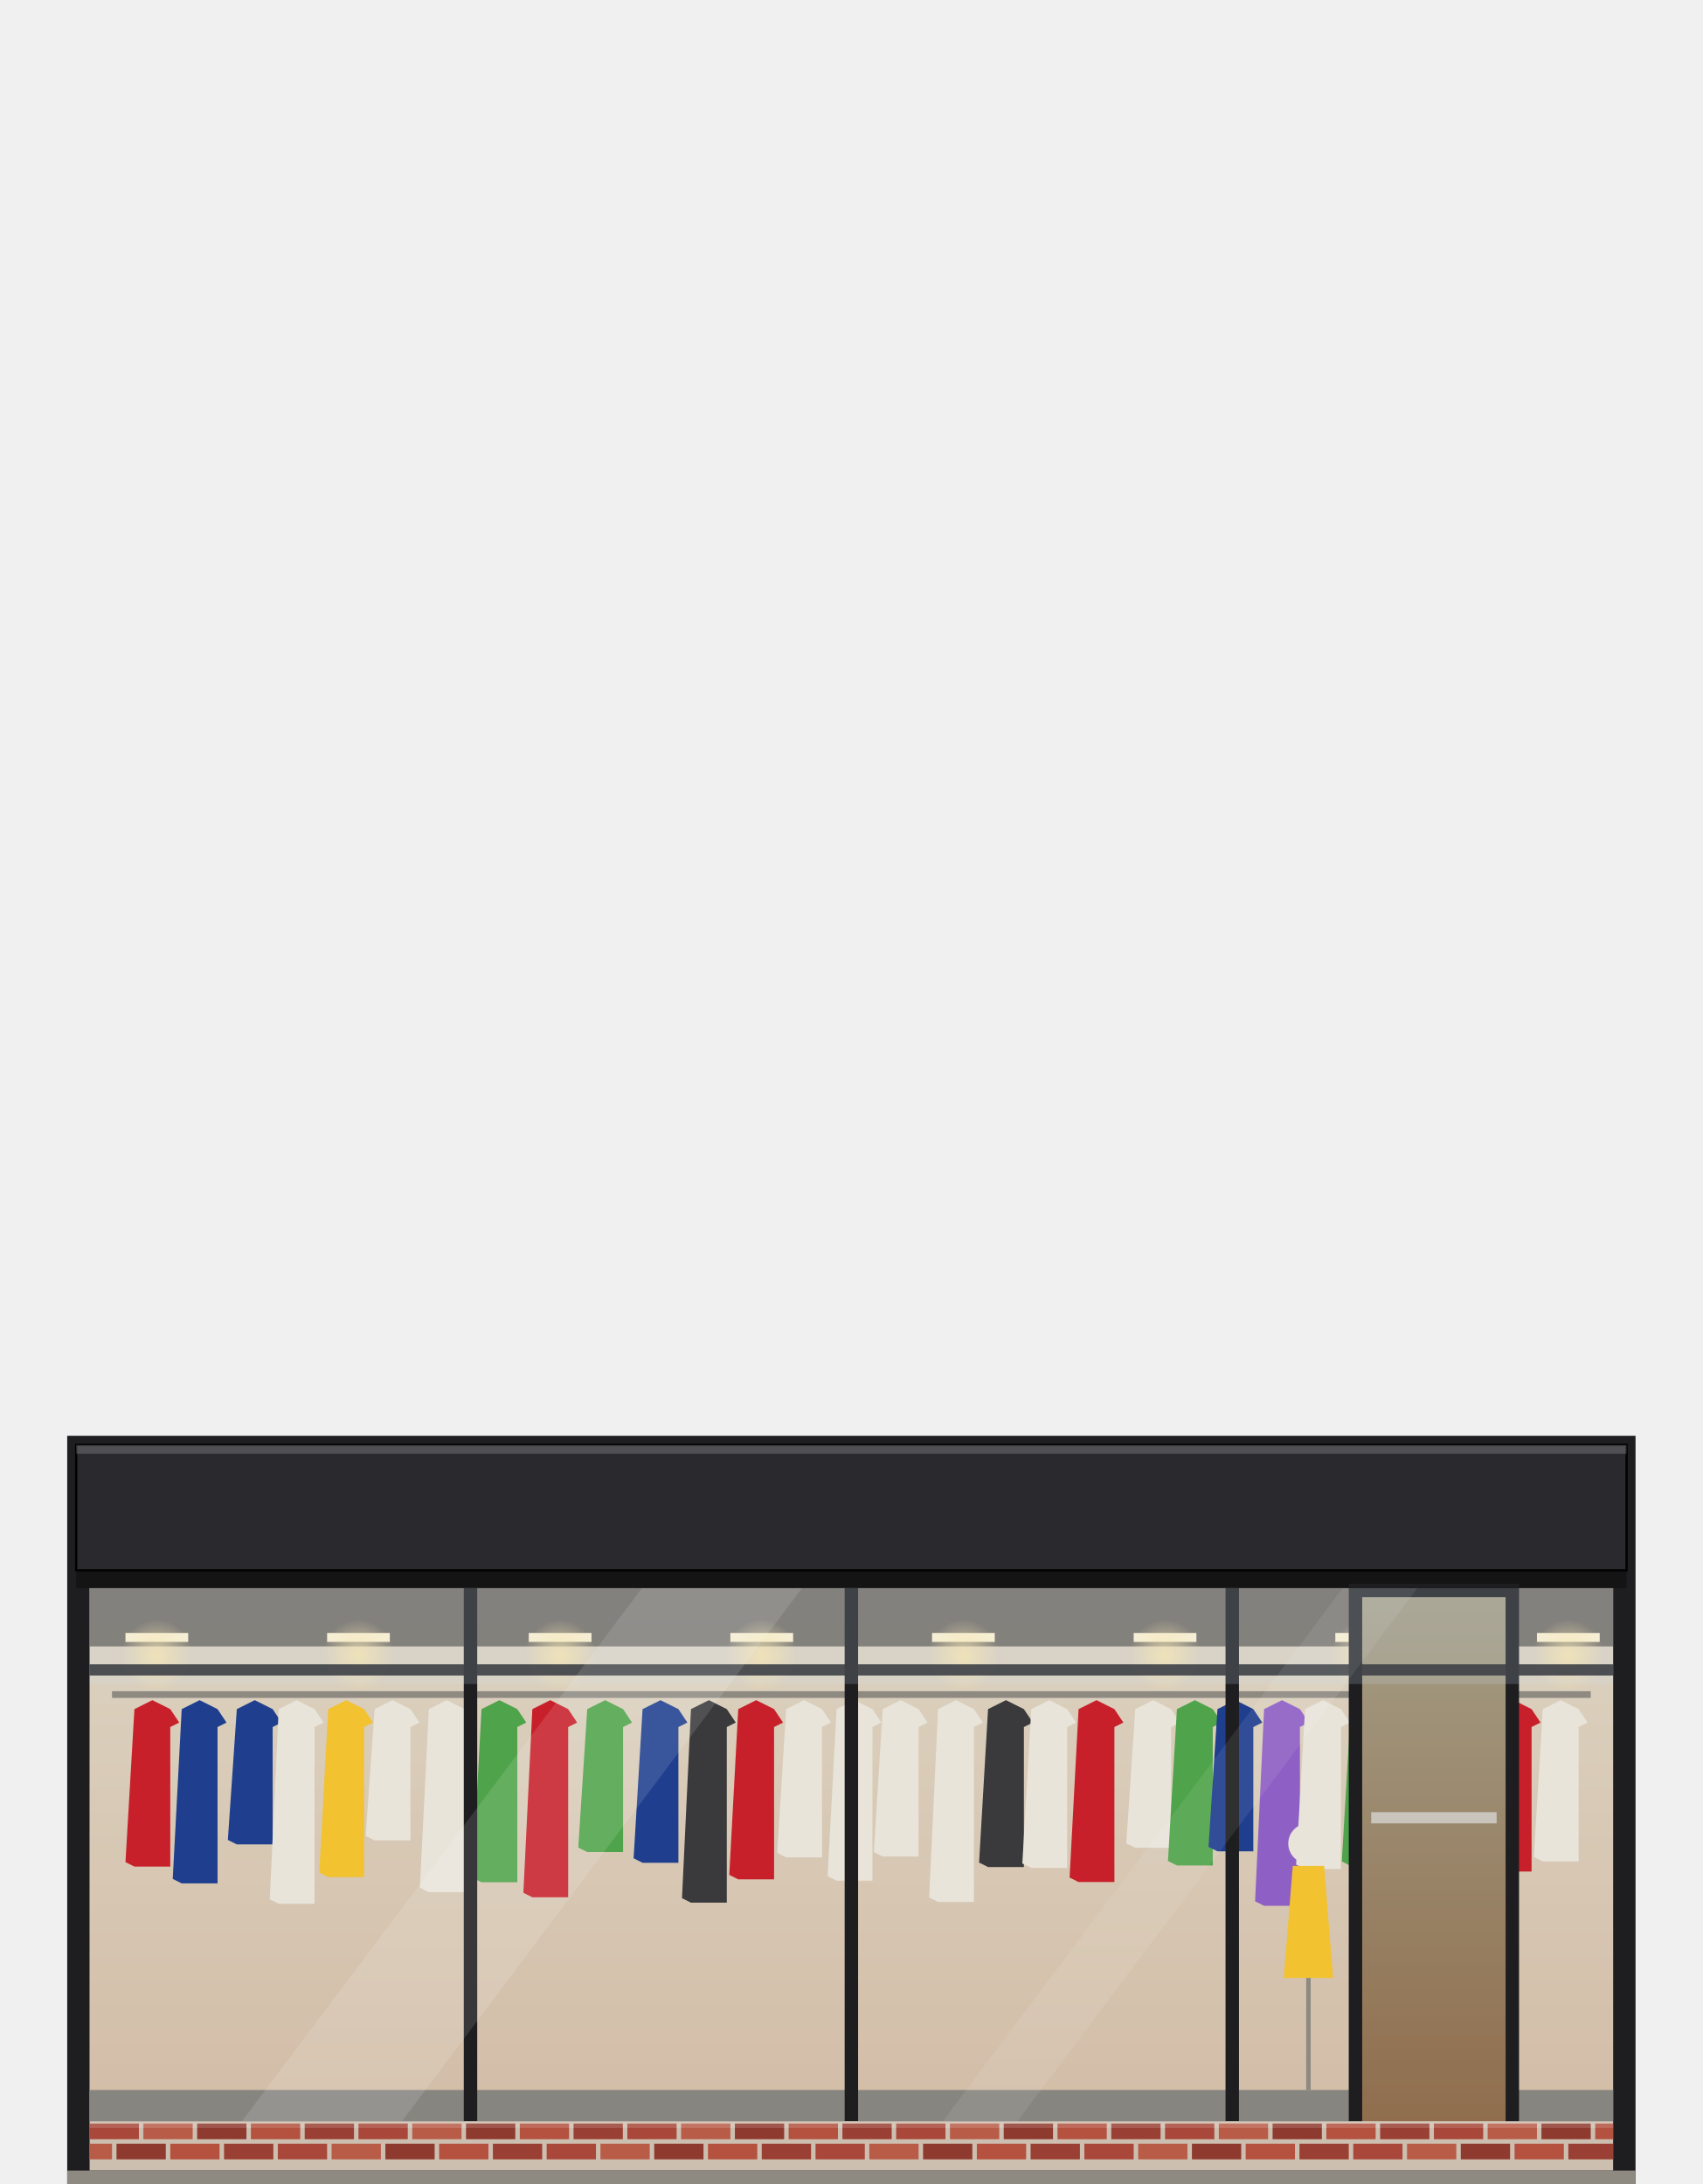
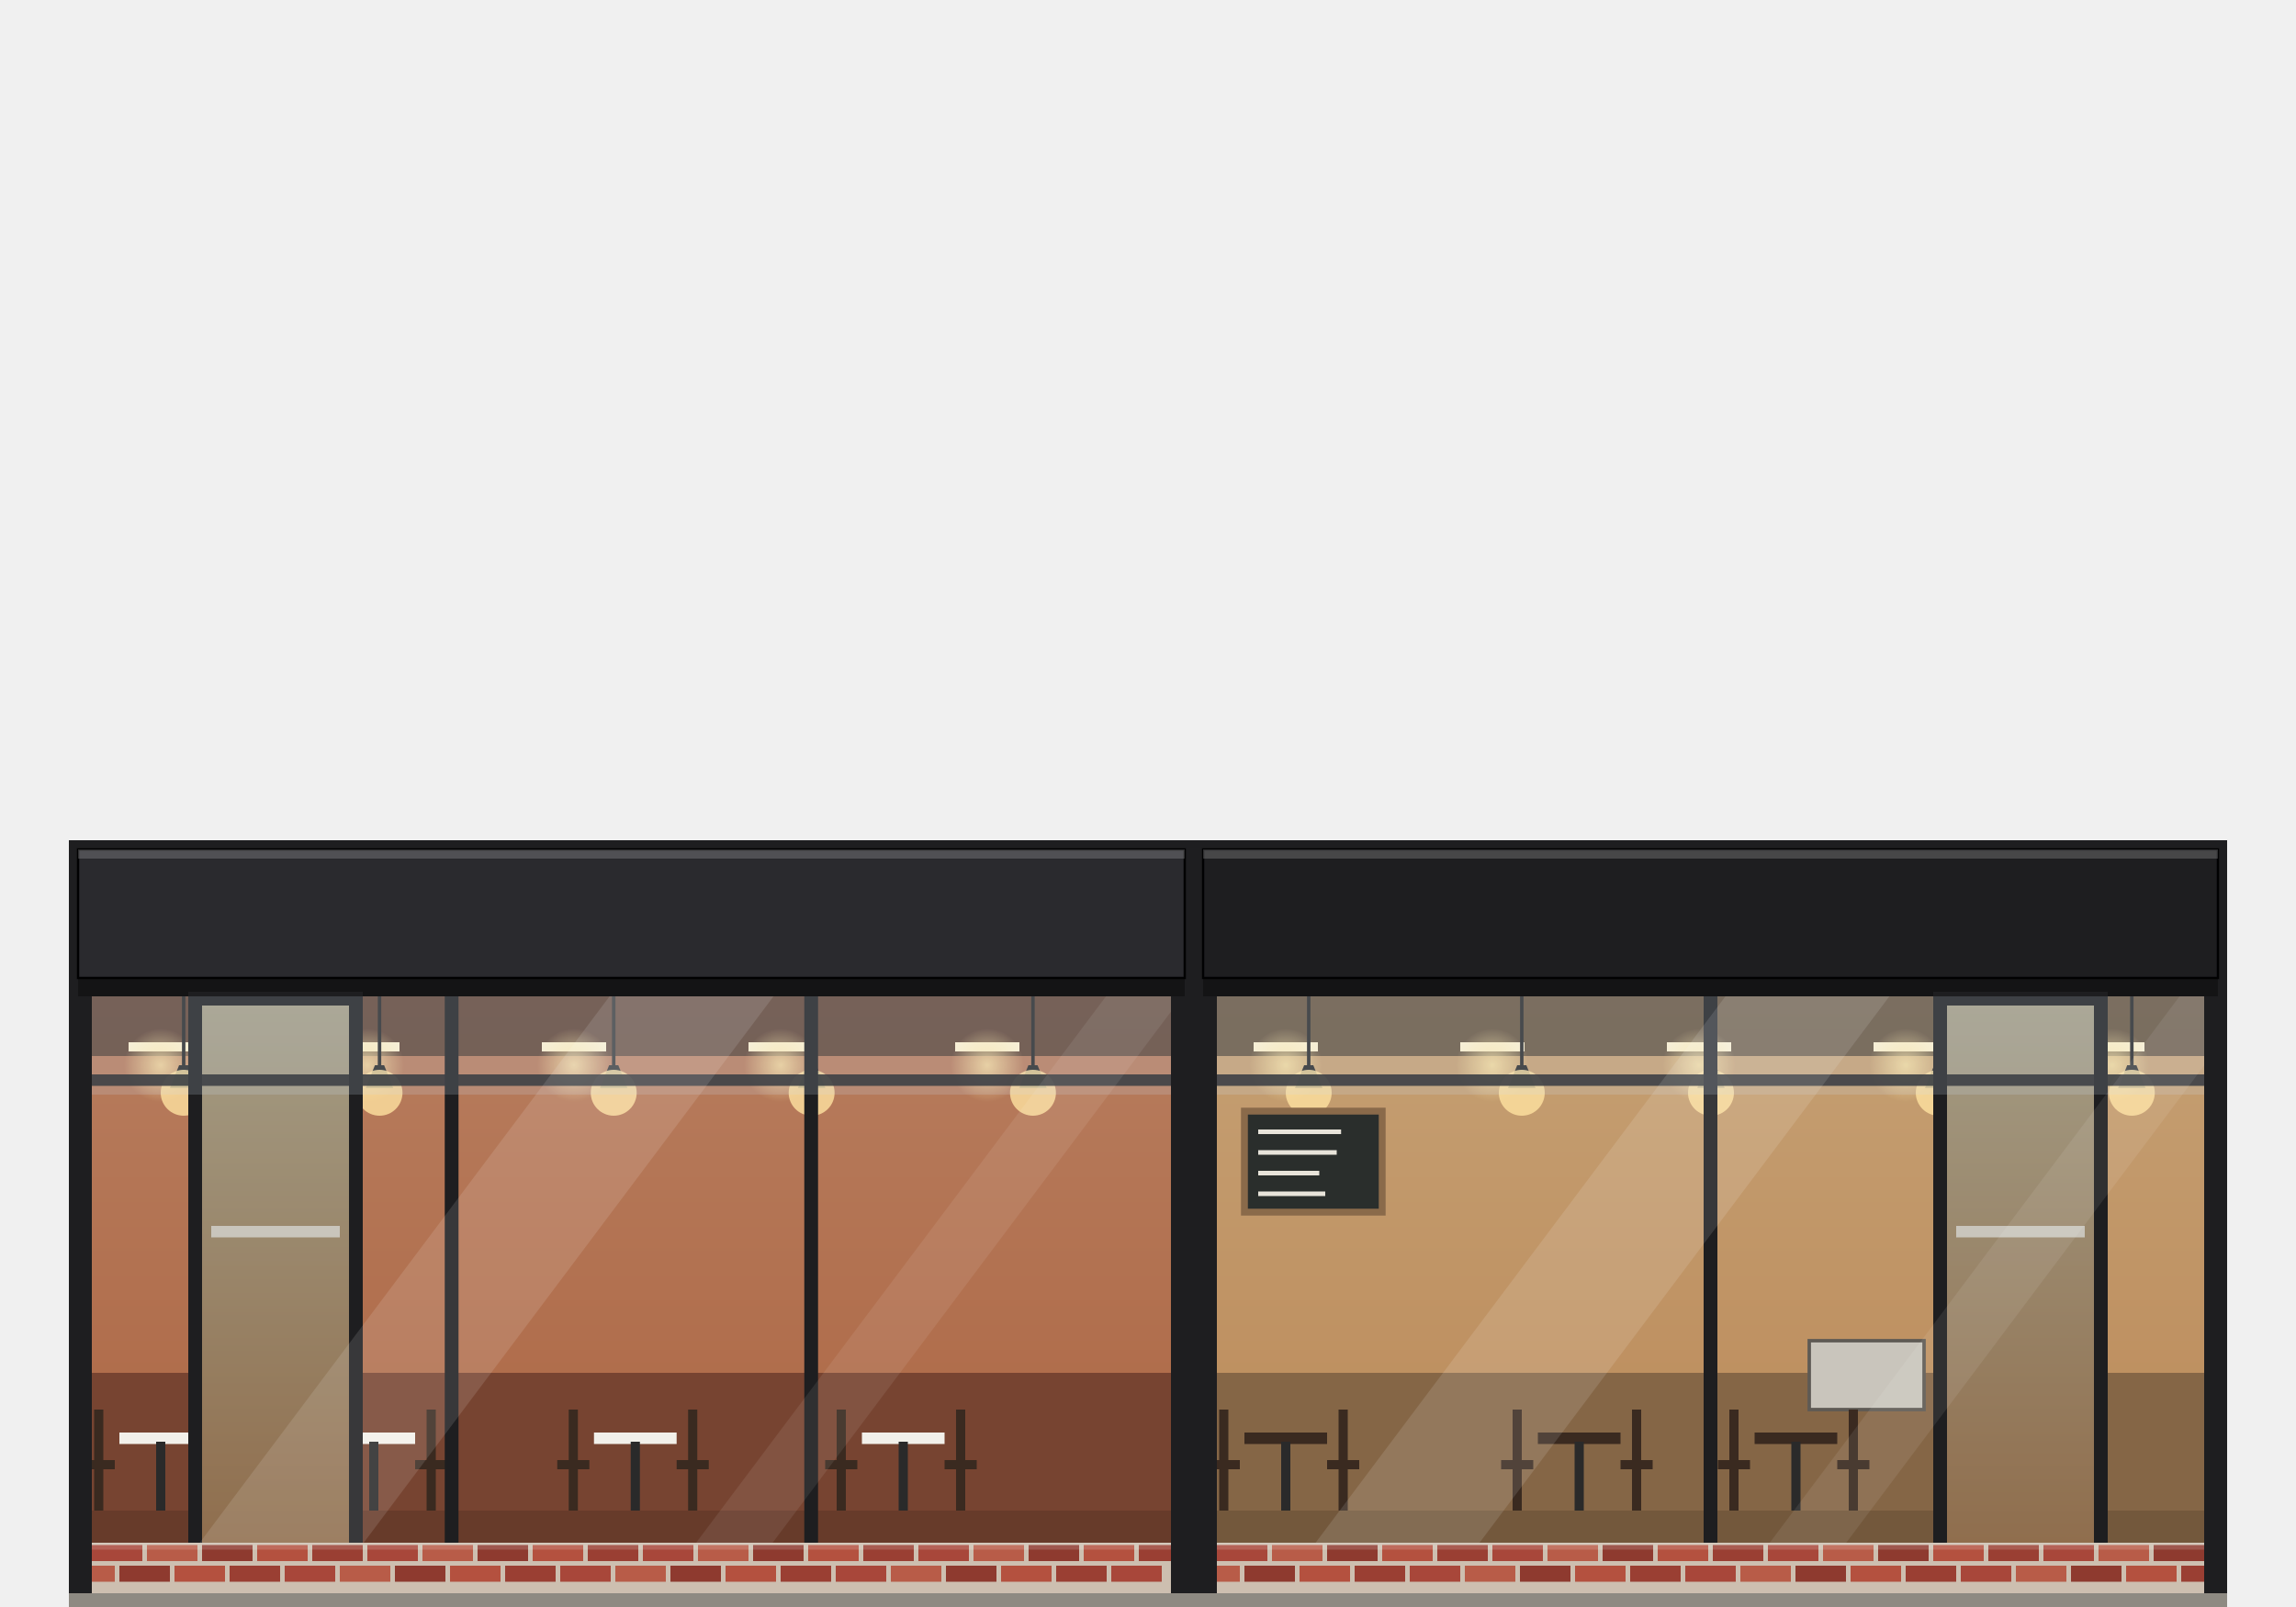
- <svg xmlns="http://www.w3.org/2000/svg" width="760.0" height="975.0" viewBox="0 0 760.0 975.0">
+ <svg xmlns="http://www.w3.org/2000/svg" width="1000.0" height="700.0" viewBox="0 0 1000.0 700.0">
  <defs>
    <linearGradient id="glass" x1="0" y1="0" x2="0" y2="1">
      <stop offset="0" stop-color="#C4E0EC" />
      <stop offset="1" stop-color="#557A90" />
    </linearGradient>
    <linearGradient id="shade" x1="0" y1="0" x2="0" y2="1">
      <stop offset="0" stop-color="#FFFFFF" stop-opacity="0.1" />
      <stop offset="1" stop-color="#000000" stop-opacity="0.16" />
    </linearGradient>
    <radialGradient id="glow">
      <stop offset="0" stop-color="#FFE9A8" stop-opacity="0.75" />
      <stop offset="1" stop-color="#FFE9A8" stop-opacity="0" />
    </radialGradient>
    <linearGradient id="warm" x1="0" y1="0" x2="0" y2="1">
      <stop offset="0" stop-color="#FFE7B5" />
      <stop offset="1" stop-color="#D98E4A" />
    </linearGradient>
    <linearGradient id="drop" x1="0" y1="0" x2="0" y2="1">
      <stop offset="0" stop-color="#2A1408" stop-opacity="0.3" />
      <stop offset="1" stop-color="#2A1408" stop-opacity="0" />
    </linearGradient>
    <linearGradient id="sun" x1="0" y1="0" x2="1" y2="0">
      <stop offset="0" stop-color="#FFE6B8" stop-opacity="0.14" />
      <stop offset="0.5" stop-color="#FFE6B8" stop-opacity="0" />
      <stop offset="1" stop-color="#1A0C14" stop-opacity="0.12" />
    </linearGradient>
    <radialGradient id="pumpkin_glow">
      <stop offset="0" stop-color="#FFB347" stop-opacity="0.6" />
      <stop offset="1" stop-color="#FFB347" stop-opacity="0" />
    </radialGradient>
  </defs>
-   <rect x="30.0" y="641.0" width="700.0" height="334.0" fill="#1E1E20" />
-   <rect x="34.0" y="645.0" width="692.0" height="56.0" fill="#2B2B2E" stroke="#000000" stroke-width="1.0" opacity="0.95" />
-   <rect x="34.0" y="645.0" width="692.0" height="4.0" fill="#FFFFFF" opacity="0.18" />
-   <rect x="34.0" y="701.0" width="692.0" height="8.0" fill="#000000" opacity="0.35" />
-   <rect x="40.0" y="709.0" width="680.0" height="238.0" fill="#2F3A41" />
+   <rect x="30.0" y="366.0" width="490.0" height="334.0" fill="#1E1E20" />
+   <rect x="34.0" y="370.0" width="482.0" height="56.0" fill="#2B2B2E" stroke="#000000" stroke-width="1.0" opacity="0.95" />
+   <rect x="34.0" y="370.0" width="482.0" height="4.0" fill="#FFFFFF" opacity="0.18" />
+   <rect x="34.0" y="426.0" width="482.0" height="8.0" fill="#000000" opacity="0.35" />
+   <rect x="40.0" y="434.0" width="470.0" height="238.0" fill="#2F3A41" />
  <clipPath id="in1">
-     <rect x="40.0" y="709.0" width="680.0" height="238.0" />
+     <rect x="40.0" y="434.0" width="470.0" height="238.0" />
  </clipPath>
  <g clip-path="url(#in1)">
-     <rect x="40.0" y="709.0" width="680.0" height="238.0" fill="#d0ccc5" />
-     <rect x="40.0" y="709.0" width="680.0" height="238.0" fill="url(#warm)" opacity="0.25" />
-     <rect x="40.0" y="709.0" width="680.0" height="26.0" fill="#1E1A18" opacity="0.55" />
-     <rect x="56.0" y="729.0" width="28.0" height="4.0" fill="#FFF2D0" />
-     <circle cx="70.0" cy="739.0" r="16.0" fill="url(#glow)" />
-     <rect x="146.0" y="729.0" width="28.0" height="4.0" fill="#FFF2D0" />
-     <circle cx="160.0" cy="739.0" r="16.0" fill="url(#glow)" />
-     <rect x="236.0" y="729.0" width="28.0" height="4.0" fill="#FFF2D0" />
-     <circle cx="250.0" cy="739.0" r="16.0" fill="url(#glow)" />
-     <rect x="326.0" y="729.0" width="28.0" height="4.0" fill="#FFF2D0" />
-     <circle cx="340.0" cy="739.0" r="16.0" fill="url(#glow)" />
-     <rect x="416.0" y="729.0" width="28.0" height="4.0" fill="#FFF2D0" />
-     <circle cx="430.0" cy="739.0" r="16.0" fill="url(#glow)" />
-     <rect x="506.0" y="729.0" width="28.0" height="4.0" fill="#FFF2D0" />
-     <circle cx="520.0" cy="739.0" r="16.0" fill="url(#glow)" />
-     <rect x="596.0" y="729.0" width="28.0" height="4.0" fill="#FFF2D0" />
-     <circle cx="610.0" cy="739.0" r="16.0" fill="url(#glow)" />
-     <rect x="686.0" y="729.0" width="28.0" height="4.0" fill="#FFF2D0" />
-     <circle cx="700.0" cy="739.0" r="16.0" fill="url(#glow)" />
-     <rect x="40.0" y="933.0" width="680.0" height="14.0" fill="#878580" />
-     <rect x="50.0" y="755.0" width="660.0" height="3.0" fill="#8E8A82" />
-     <path d="M60.0 763.0 l8 -4 l8 4 l4 6 l-4 2 v62.3 h-16 v-0.0 l-4 -2 z" fill="#C8202A" />
-     <path d="M81.1 763.0 l8 -4 l8 4 l4 6 l-4 2 v69.8 h-16 v-0.0 l-4 -2 z" fill="#1F3E8E" />
-     <path d="M105.7 763.0 l8 -4 l8 4 l4 6 l-4 2 v52.4 h-16 v-0.0 l-4 -2 z" fill="#1F3E8E" />
-     <path d="M124.4 763.0 l8 -4 l8 4 l4 6 l-4 2 v78.9 h-16 v-0.0 l-4 -2 z" fill="#E8E4DA" />
-     <path d="M146.5 763.0 l8 -4 l8 4 l4 6 l-4 2 v67.0 h-16 v-0.0 l-4 -2 z" fill="#F2C230" />
-     <path d="M167.2 763.0 l8 -4 l8 4 l4 6 l-4 2 v50.6 h-16 v-0.0 l-4 -2 z" fill="#E8E4DA" />
-     <path d="M191.4 763.0 l8 -4 l8 4 l4 6 l-4 2 v73.7 h-16 v-0.0 l-4 -2 z" fill="#E8E4DA" />
-     <path d="M214.9 763.0 l8 -4 l8 4 l4 6 l-4 2 v69.3 h-16 v-0.0 l-4 -2 z" fill="#4FA34A" />
-     <path d="M237.6 763.0 l8 -4 l8 4 l4 6 l-4 2 v76.0 h-16 v-0.0 l-4 -2 z" fill="#C8202A" />
-     <path d="M262.1 763.0 l8 -4 l8 4 l4 6 l-4 2 v55.8 h-16 v-0.0 l-4 -2 z" fill="#4FA34A" />
-     <path d="M286.8 763.0 l8 -4 l8 4 l4 6 l-4 2 v60.6 h-16 v-0.0 l-4 -2 z" fill="#1F3E8E" />
-     <path d="M308.4 763.0 l8 -4 l8 4 l4 6 l-4 2 v78.4 h-16 v-0.0 l-4 -2 z" fill="#3A3A3C" />
-     <path d="M329.5 763.0 l8 -4 l8 4 l4 6 l-4 2 v68.0 h-16 v-0.0 l-4 -2 z" fill="#C8202A" />
-     <path d="M350.9 763.0 l8 -4 l8 4 l4 6 l-4 2 v58.2 h-16 v-0.0 l-4 -2 z" fill="#E8E4DA" />
-     <path d="M373.4 763.0 l8 -4 l8 4 l4 6 l-4 2 v68.6 h-16 v-0.0 l-4 -2 z" fill="#E8E4DA" />
-     <path d="M394.0 763.0 l8 -4 l8 4 l4 6 l-4 2 v57.8 h-16 v-0.0 l-4 -2 z" fill="#E8E4DA" />
-     <path d="M418.7 763.0 l8 -4 l8 4 l4 6 l-4 2 v78.1 h-16 v-0.0 l-4 -2 z" fill="#E8E4DA" />
-     <path d="M441.0 763.0 l8 -4 l8 4 l4 6 l-4 2 v62.5 h-16 v-0.0 l-4 -2 z" fill="#3A3A3C" />
-     <path d="M460.3 763.0 l8 -4 l8 4 l4 6 l-4 2 v62.9 h-16 v-0.0 l-4 -2 z" fill="#E8E4DA" />
-     <path d="M481.4 763.0 l8 -4 l8 4 l4 6 l-4 2 v69.2 h-16 v-0.0 l-4 -2 z" fill="#C8202A" />
-     <path d="M506.7 763.0 l8 -4 l8 4 l4 6 l-4 2 v53.9 h-16 v-0.0 l-4 -2 z" fill="#E8E4DA" />
-     <path d="M525.3 763.0 l8 -4 l8 4 l4 6 l-4 2 v61.8 h-16 v-0.0 l-4 -2 z" fill="#4FA34A" />
-     <path d="M543.4 763.0 l8 -4 l8 4 l4 6 l-4 2 v55.5 h-16 v-0.0 l-4 -2 z" fill="#1F3E8E" />
-     <path d="M564.2 763.0 l8 -4 l8 4 l4 6 l-4 2 v79.8 h-16 v-0.0 l-4 -2 z" fill="#8E5FC4" />
-     <path d="M582.5 763.0 l8 -4 l8 4 l4 6 l-4 2 v63.4 h-16 v-0.0 l-4 -2 z" fill="#E8E4DA" />
-     <path d="M602.9 763.0 l8 -4 l8 4 l4 6 l-4 2 v62.0 h-16 v-0.0 l-4 -2 z" fill="#4FA34A" />
-     <path d="M622.6 763.0 l8 -4 l8 4 l4 6 l-4 2 v78.3 h-16 v-0.0 l-4 -2 z" fill="#1F3E8E" />
-     <path d="M643.4 763.0 l8 -4 l8 4 l4 6 l-4 2 v65.0 h-16 v-0.0 l-4 -2 z" fill="#C8202A" />
-     <path d="M667.6 763.0 l8 -4 l8 4 l4 6 l-4 2 v64.5 h-16 v-0.0 l-4 -2 z" fill="#C8202A" />
-     <path d="M688.6 763.0 l8 -4 l8 4 l4 6 l-4 2 v60.0 h-16 v-0.0 l-4 -2 z" fill="#E8E4DA" />
-     <circle cx="584.0" cy="823.0" r="9.0" fill="#E8E4DA" />
-     <path d="M577.0 833.0 l14 0 l4 50 l-22 0 z" fill="#F2C230" />
-     <rect x="583.0" y="883.0" width="2.0" height="50.0" fill="#8E8A82" />
-   </g>
-   <rect x="602.0" y="707.0" width="76.0" height="262.0" fill="#1E1E20" />
-   <rect x="608.0" y="713.0" width="64.0" height="250.0" fill="#33404A" />
-   <rect x="608.0" y="713.0" width="64.0" height="250.0" fill="url(#warm)" opacity="0.55" />
-   <rect x="612.0" y="809.0" width="56.0" height="5.0" fill="#C9C5BC" />
-   <rect x="207.0" y="709.0" width="6.0" height="238.0" fill="#1E1E20" />
-   <rect x="377.0" y="709.0" width="6.0" height="238.0" fill="#1E1E20" />
-   <rect x="547.0" y="709.0" width="6.0" height="238.0" fill="#1E1E20" />
-   <rect x="40.0" y="743.0" width="680.0" height="5.0" fill="#1E1E20" opacity="0.9" />
-   <rect x="40.0" y="947.0" width="680.0" height="22.0" fill="#CDBFB0" />
-   <rect x="40.0" y="948.0" width="22.0" height="7.0" fill="#A8473A" />
-   <rect x="64.0" y="948.0" width="22.0" height="7.0" fill="#B85C48" />
-   <rect x="88.0" y="948.0" width="22.0" height="7.0" fill="#8E3A2F" />
-   <rect x="112.0" y="948.0" width="22.0" height="7.0" fill="#B4513F" />
-   <rect x="136.0" y="948.0" width="22.0" height="7.0" fill="#9A3F33" />
-   <rect x="160.0" y="948.0" width="22.0" height="7.0" fill="#A8473A" />
-   <rect x="184.0" y="948.0" width="22.0" height="7.0" fill="#B85C48" />
-   <rect x="208.0" y="948.0" width="22.0" height="7.0" fill="#8E3A2F" />
-   <rect x="232.0" y="948.0" width="22.0" height="7.0" fill="#B4513F" />
-   <rect x="256.0" y="948.0" width="22.0" height="7.0" fill="#9A3F33" />
-   <rect x="280.0" y="948.0" width="22.0" height="7.0" fill="#A8473A" />
-   <rect x="304.0" y="948.0" width="22.0" height="7.0" fill="#B85C48" />
-   <rect x="328.0" y="948.0" width="22.0" height="7.0" fill="#8E3A2F" />
-   <rect x="352.0" y="948.0" width="22.0" height="7.0" fill="#B4513F" />
-   <rect x="376.0" y="948.0" width="22.0" height="7.0" fill="#9A3F33" />
-   <rect x="400.0" y="948.0" width="22.0" height="7.0" fill="#A8473A" />
-   <rect x="424.0" y="948.0" width="22.0" height="7.0" fill="#B85C48" />
-   <rect x="448.0" y="948.0" width="22.0" height="7.0" fill="#8E3A2F" />
-   <rect x="472.0" y="948.0" width="22.0" height="7.0" fill="#B4513F" />
-   <rect x="496.0" y="948.0" width="22.0" height="7.0" fill="#9A3F33" />
-   <rect x="520.0" y="948.0" width="22.0" height="7.0" fill="#A8473A" />
-   <rect x="544.0" y="948.0" width="22.0" height="7.0" fill="#B85C48" />
-   <rect x="568.0" y="948.0" width="22.0" height="7.0" fill="#8E3A2F" />
-   <rect x="592.0" y="948.0" width="22.0" height="7.0" fill="#B4513F" />
-   <rect x="616.0" y="948.0" width="22.0" height="7.0" fill="#9A3F33" />
-   <rect x="640.0" y="948.0" width="22.0" height="7.0" fill="#A8473A" />
-   <rect x="664.0" y="948.0" width="22.0" height="7.0" fill="#B85C48" />
-   <rect x="688.0" y="948.0" width="22.0" height="7.0" fill="#8E3A2F" />
-   <rect x="712.0" y="948.0" width="8.0" height="7.0" fill="#B4513F" />
-   <rect x="40.0" y="957.0" width="10.0" height="7.0" fill="#B85C48" />
-   <rect x="52.0" y="957.0" width="22.0" height="7.0" fill="#8E3A2F" />
-   <rect x="76.0" y="957.0" width="22.0" height="7.0" fill="#B4513F" />
-   <rect x="100.0" y="957.0" width="22.0" height="7.0" fill="#9A3F33" />
-   <rect x="124.0" y="957.0" width="22.0" height="7.0" fill="#A8473A" />
-   <rect x="148.0" y="957.0" width="22.0" height="7.0" fill="#B85C48" />
-   <rect x="172.0" y="957.0" width="22.0" height="7.0" fill="#8E3A2F" />
-   <rect x="196.0" y="957.0" width="22.0" height="7.0" fill="#B4513F" />
-   <rect x="220.0" y="957.0" width="22.0" height="7.0" fill="#9A3F33" />
-   <rect x="244.0" y="957.0" width="22.0" height="7.0" fill="#A8473A" />
-   <rect x="268.0" y="957.0" width="22.0" height="7.0" fill="#B85C48" />
-   <rect x="292.0" y="957.0" width="22.0" height="7.0" fill="#8E3A2F" />
-   <rect x="316.0" y="957.0" width="22.0" height="7.0" fill="#B4513F" />
-   <rect x="340.0" y="957.0" width="22.0" height="7.0" fill="#9A3F33" />
-   <rect x="364.0" y="957.0" width="22.0" height="7.0" fill="#A8473A" />
-   <rect x="388.0" y="957.0" width="22.0" height="7.0" fill="#B85C48" />
-   <rect x="412.0" y="957.0" width="22.0" height="7.0" fill="#8E3A2F" />
-   <rect x="436.0" y="957.0" width="22.0" height="7.0" fill="#B4513F" />
-   <rect x="460.0" y="957.0" width="22.0" height="7.0" fill="#9A3F33" />
-   <rect x="484.0" y="957.0" width="22.0" height="7.0" fill="#A8473A" />
-   <rect x="508.0" y="957.0" width="22.0" height="7.0" fill="#B85C48" />
-   <rect x="532.0" y="957.0" width="22.0" height="7.0" fill="#8E3A2F" />
-   <rect x="556.0" y="957.0" width="22.0" height="7.0" fill="#B4513F" />
-   <rect x="580.0" y="957.0" width="22.0" height="7.0" fill="#9A3F33" />
-   <rect x="604.0" y="957.0" width="22.0" height="7.0" fill="#A8473A" />
-   <rect x="628.0" y="957.0" width="22.0" height="7.0" fill="#B85C48" />
-   <rect x="652.0" y="957.0" width="22.0" height="7.0" fill="#8E3A2F" />
-   <rect x="676.0" y="957.0" width="22.0" height="7.0" fill="#B4513F" />
-   <rect x="700.0" y="957.0" width="20.0" height="7.0" fill="#9A3F33" />
-   <rect x="40.0" y="947.0" width="680.0" height="3.0" fill="#FFFFFF" opacity="0.15" />
+     <rect x="40.0" y="434.0" width="470.0" height="238.0" fill="#9f5a41" />
+     <rect x="40.0" y="434.0" width="470.0" height="238.0" fill="url(#warm)" opacity="0.25" />
+     <rect x="40.0" y="434.0" width="470.0" height="26.0" fill="#1E1A18" opacity="0.55" />
+     <rect x="56.0" y="454.0" width="28.0" height="4.0" fill="#FFF2D0" />
+     <circle cx="70.0" cy="464.0" r="16.0" fill="url(#glow)" />
+     <rect x="146.0" y="454.0" width="28.0" height="4.0" fill="#FFF2D0" />
+     <circle cx="160.0" cy="464.0" r="16.0" fill="url(#glow)" />
+     <rect x="236.0" y="454.0" width="28.0" height="4.0" fill="#FFF2D0" />
+     <circle cx="250.0" cy="464.0" r="16.0" fill="url(#glow)" />
+     <rect x="326.0" y="454.0" width="28.0" height="4.0" fill="#FFF2D0" />
+     <circle cx="340.0" cy="464.0" r="16.0" fill="url(#glow)" />
+     <rect x="416.0" y="454.0" width="28.0" height="4.0" fill="#FFF2D0" />
+     <circle cx="430.0" cy="464.0" r="16.0" fill="url(#glow)" />
+     <rect x="40.0" y="658.0" width="470.0" height="14.0" fill="#673b2a" />
+     <path d="M80.0 434.0 V464.0" fill="none" stroke="#2A2A2A" stroke-width="1.5" />
+     <path d="M74.0 474.0 l12 0 l-4 -10 l-4 0 z" fill="#2A2A2A" />
+     <circle cx="80.0" cy="476.0" r="10.0" fill="#FFE2A0" opacity="0.8" />
+     <path d="M165.3 434.0 V464.0" fill="none" stroke="#2A2A2A" stroke-width="1.5" />
+     <path d="M159.3 474.0 l12 0 l-4 -10 l-4 0 z" fill="#2A2A2A" />
+     <circle cx="165.3" cy="476.0" r="10.0" fill="#FFE2A0" opacity="0.8" />
+     <path d="M267.3 434.0 V464.0" fill="none" stroke="#2A2A2A" stroke-width="1.5" />
+     <path d="M261.3 474.0 l12 0 l-4 -10 l-4 0 z" fill="#2A2A2A" />
+     <circle cx="267.3" cy="476.0" r="10.0" fill="#FFE2A0" opacity="0.8" />
+     <path d="M353.5 434.0 V464.0" fill="none" stroke="#2A2A2A" stroke-width="1.5" />
+     <path d="M347.5 474.0 l12 0 l-4 -10 l-4 0 z" fill="#2A2A2A" />
+     <circle cx="353.5" cy="476.0" r="10.0" fill="#FFE2A0" opacity="0.8" />
+     <path d="M449.9 434.0 V464.0" fill="none" stroke="#2A2A2A" stroke-width="1.5" />
+     <path d="M443.9 474.0 l12 0 l-4 -10 l-4 0 z" fill="#2A2A2A" />
+     <circle cx="449.9" cy="476.0" r="10.0" fill="#FFE2A0" opacity="0.8" />
+     <rect x="40.0" y="598.0" width="470.0" height="60.0" fill="#774431" />
+     <rect x="52.0" y="624.0" width="36.0" height="5.0" fill="#F2F0EA" />
+     <rect x="68.0" y="628.0" width="4.0" height="30.0" fill="#2A2A2A" />
+     <rect x="41.0" y="614.0" width="4.0" height="44.0" fill="#3A2A20" />
+     <rect x="36.0" y="636.0" width="14.0" height="4.0" fill="#3A2A20" />
+     <rect x="93.0" y="614.0" width="4.0" height="44.0" fill="#3A2A20" />
+     <rect x="88.0" y="636.0" width="14.0" height="4.0" fill="#3A2A20" />
+     <rect x="144.8" y="624.0" width="36.0" height="5.0" fill="#F2F0EA" />
+     <rect x="160.8" y="628.0" width="4.0" height="30.0" fill="#2A2A2A" />
+     <rect x="133.8" y="614.0" width="4.0" height="44.0" fill="#3A2A20" />
+     <rect x="128.8" y="636.0" width="14.0" height="4.0" fill="#3A2A20" />
+     <rect x="185.8" y="614.0" width="4.0" height="44.0" fill="#3A2A20" />
+     <rect x="180.8" y="636.0" width="14.0" height="4.0" fill="#3A2A20" />
+     <rect x="258.7" y="624.0" width="36.0" height="5.0" fill="#F2F0EA" />
+     <rect x="274.7" y="628.0" width="4.0" height="30.0" fill="#2A2A2A" />
+     <rect x="247.7" y="614.0" width="4.0" height="44.0" fill="#3A2A20" />
+     <rect x="242.7" y="636.0" width="14.0" height="4.0" fill="#3A2A20" />
+     <rect x="299.7" y="614.0" width="4.0" height="44.0" fill="#3A2A20" />
+     <rect x="294.7" y="636.0" width="14.0" height="4.0" fill="#3A2A20" />
+     <rect x="375.4" y="624.0" width="36.0" height="5.0" fill="#F2F0EA" />
+     <rect x="391.4" y="628.0" width="4.0" height="30.0" fill="#2A2A2A" />
+     <rect x="364.4" y="614.0" width="4.0" height="44.0" fill="#3A2A20" />
+     <rect x="359.4" y="636.0" width="14.0" height="4.0" fill="#3A2A20" />
+     <rect x="416.4" y="614.0" width="4.0" height="44.0" fill="#3A2A20" />
+     <rect x="411.4" y="636.0" width="14.0" height="4.0" fill="#3A2A20" />
+   </g>
+   <rect x="82.0" y="432.0" width="76.0" height="262.0" fill="#1E1E20" />
+   <rect x="88.0" y="438.0" width="64.0" height="250.0" fill="#33404A" />
+   <rect x="88.0" y="438.0" width="64.0" height="250.0" fill="url(#warm)" opacity="0.55" />
+   <rect x="92.0" y="534.0" width="56.0" height="5.0" fill="#C9C5BC" />
+   <rect x="193.7" y="434.0" width="6.0" height="238.0" fill="#1E1E20" />
+   <rect x="350.3" y="434.0" width="6.0" height="238.0" fill="#1E1E20" />
+   <rect x="40.0" y="468.0" width="470.0" height="5.0" fill="#1E1E20" opacity="0.9" />
+   <rect x="40.0" y="672.0" width="470.0" height="22.0" fill="#CDBFB0" />
+   <rect x="40.0" y="673.0" width="22.0" height="7.0" fill="#A8473A" />
+   <rect x="64.0" y="673.0" width="22.0" height="7.0" fill="#B85C48" />
+   <rect x="88.0" y="673.0" width="22.0" height="7.0" fill="#8E3A2F" />
+   <rect x="112.0" y="673.0" width="22.0" height="7.0" fill="#B4513F" />
+   <rect x="136.0" y="673.0" width="22.0" height="7.0" fill="#9A3F33" />
+   <rect x="160.0" y="673.0" width="22.0" height="7.0" fill="#A8473A" />
+   <rect x="184.0" y="673.0" width="22.0" height="7.0" fill="#B85C48" />
+   <rect x="208.0" y="673.0" width="22.0" height="7.0" fill="#8E3A2F" />
+   <rect x="232.0" y="673.0" width="22.0" height="7.0" fill="#B4513F" />
+   <rect x="256.0" y="673.0" width="22.0" height="7.0" fill="#9A3F33" />
+   <rect x="280.0" y="673.0" width="22.0" height="7.0" fill="#A8473A" />
+   <rect x="304.0" y="673.0" width="22.0" height="7.0" fill="#B85C48" />
+   <rect x="328.0" y="673.0" width="22.0" height="7.0" fill="#8E3A2F" />
+   <rect x="352.0" y="673.0" width="22.0" height="7.0" fill="#B4513F" />
+   <rect x="376.0" y="673.0" width="22.0" height="7.0" fill="#9A3F33" />
+   <rect x="400.0" y="673.0" width="22.0" height="7.0" fill="#A8473A" />
+   <rect x="424.0" y="673.0" width="22.0" height="7.0" fill="#B85C48" />
+   <rect x="448.0" y="673.0" width="22.0" height="7.0" fill="#8E3A2F" />
+   <rect x="472.0" y="673.0" width="22.0" height="7.0" fill="#B4513F" />
+   <rect x="496.0" y="673.0" width="14.0" height="7.0" fill="#9A3F33" />
+   <rect x="40.0" y="682.0" width="10.0" height="7.0" fill="#B85C48" />
+   <rect x="52.0" y="682.0" width="22.0" height="7.0" fill="#8E3A2F" />
+   <rect x="76.0" y="682.0" width="22.0" height="7.0" fill="#B4513F" />
+   <rect x="100.0" y="682.0" width="22.0" height="7.0" fill="#9A3F33" />
+   <rect x="124.0" y="682.0" width="22.0" height="7.0" fill="#A8473A" />
+   <rect x="148.0" y="682.0" width="22.0" height="7.0" fill="#B85C48" />
+   <rect x="172.0" y="682.0" width="22.0" height="7.0" fill="#8E3A2F" />
+   <rect x="196.0" y="682.0" width="22.0" height="7.0" fill="#B4513F" />
+   <rect x="220.0" y="682.0" width="22.0" height="7.0" fill="#9A3F33" />
+   <rect x="244.0" y="682.0" width="22.0" height="7.0" fill="#A8473A" />
+   <rect x="268.0" y="682.0" width="22.0" height="7.0" fill="#B85C48" />
+   <rect x="292.0" y="682.0" width="22.0" height="7.0" fill="#8E3A2F" />
+   <rect x="316.0" y="682.0" width="22.0" height="7.0" fill="#B4513F" />
+   <rect x="340.0" y="682.0" width="22.0" height="7.0" fill="#9A3F33" />
+   <rect x="364.0" y="682.0" width="22.0" height="7.0" fill="#A8473A" />
+   <rect x="388.0" y="682.0" width="22.0" height="7.0" fill="#B85C48" />
+   <rect x="412.0" y="682.0" width="22.0" height="7.0" fill="#8E3A2F" />
+   <rect x="436.0" y="682.0" width="22.0" height="7.0" fill="#B4513F" />
+   <rect x="460.0" y="682.0" width="22.0" height="7.0" fill="#9A3F33" />
+   <rect x="484.0" y="682.0" width="22.0" height="7.0" fill="#A8473A" />
+   <rect x="40.0" y="672.0" width="470.0" height="3.0" fill="#FFFFFF" opacity="0.15" />
  <clipPath id="pane2">
-     <rect x="40.0" y="709.0" width="680.0" height="238.0" />
+     <rect x="40.0" y="434.0" width="470.0" height="238.0" />
  </clipPath>
  <g clip-path="url(#pane2)">
-     <path d="M108.0 947.0 l178.5 -238.0 l71.4 0 l-178.5 238.0 Z" fill="#FFFFFF" opacity="0.12" />
-     <path d="M420.8 947.0 l178.5 -238.0 l33.3 0 l-178.5 238.0 Z" fill="#FFFFFF" opacity="0.08" />
-     <rect x="40.0" y="709.0" width="680.0" height="42.8" fill="#CFE0EC" opacity="0.18" />
-   </g>
-   <rect x="30.0" y="969.0" width="700.0" height="6.0" fill="#8E8A82" />
+     <path d="M87.0 672.0 l178.5 -238.0 l71.4 0 l-178.5 238.0 Z" fill="#FFFFFF" opacity="0.12" />
+     <path d="M303.2 672.0 l178.5 -238.0 l33.3 0 l-178.5 238.0 Z" fill="#FFFFFF" opacity="0.08" />
+     <rect x="40.0" y="434.0" width="470.0" height="42.8" fill="#CFE0EC" opacity="0.18" />
+   </g>
+   <rect x="520.0" y="366.0" width="450.0" height="334.0" fill="#1E1E20" />
+   <rect x="524.0" y="370.0" width="442.0" height="56.0" fill="#1E1E20" stroke="#000000" stroke-width="1.0" opacity="0.95" />
+   <rect x="524.0" y="370.0" width="442.0" height="4.0" fill="#FFFFFF" opacity="0.18" />
+   <rect x="524.0" y="426.0" width="442.0" height="8.0" fill="#000000" opacity="0.35" />
+   <rect x="530.0" y="434.0" width="430.0" height="238.0" fill="#2F3A41" />
+   <clipPath id="in3">
+     <rect x="530.0" y="434.0" width="430.0" height="238.0" />
+   </clipPath>
+   <g clip-path="url(#in3)">
+     <rect x="530.0" y="434.0" width="430.0" height="238.0" fill="#b1885d" />
+     <rect x="530.0" y="434.0" width="430.0" height="238.0" fill="url(#warm)" opacity="0.25" />
+     <rect x="530.0" y="434.0" width="430.0" height="26.0" fill="#1E1A18" opacity="0.55" />
+     <rect x="546.0" y="454.0" width="28.0" height="4.0" fill="#FFF2D0" />
+     <circle cx="560.0" cy="464.0" r="16.0" fill="url(#glow)" />
+     <rect x="636.0" y="454.0" width="28.0" height="4.0" fill="#FFF2D0" />
+     <circle cx="650.0" cy="464.0" r="16.0" fill="url(#glow)" />
+     <rect x="726.0" y="454.0" width="28.0" height="4.0" fill="#FFF2D0" />
+     <circle cx="740.0" cy="464.0" r="16.0" fill="url(#glow)" />
+     <rect x="816.0" y="454.0" width="28.0" height="4.0" fill="#FFF2D0" />
+     <circle cx="830.0" cy="464.0" r="16.0" fill="url(#glow)" />
+     <rect x="906.0" y="454.0" width="28.0" height="4.0" fill="#FFF2D0" />
+     <circle cx="920.0" cy="464.0" r="16.0" fill="url(#glow)" />
+     <rect x="530.0" y="658.0" width="430.0" height="14.0" fill="#73583c" />
+     <path d="M570.0 434.0 V464.0" fill="none" stroke="#2A2A2A" stroke-width="1.5" />
+     <path d="M564.0 474.0 l12 0 l-4 -10 l-4 0 z" fill="#2A2A2A" />
+     <circle cx="570.0" cy="476.0" r="10.0" fill="#FFE2A0" opacity="0.8" />
+     <path d="M662.8 434.0 V464.0" fill="none" stroke="#2A2A2A" stroke-width="1.5" />
+     <path d="M656.8 474.0 l12 0 l-4 -10 l-4 0 z" fill="#2A2A2A" />
+     <circle cx="662.8" cy="476.0" r="10.0" fill="#FFE2A0" opacity="0.8" />
+     <path d="M745.2 434.0 V464.0" fill="none" stroke="#2A2A2A" stroke-width="1.5" />
+     <path d="M739.2 474.0 l12 0 l-4 -10 l-4 0 z" fill="#2A2A2A" />
+     <circle cx="745.2" cy="476.0" r="10.0" fill="#FFE2A0" opacity="0.8" />
+     <path d="M844.4 434.0 V464.0" fill="none" stroke="#2A2A2A" stroke-width="1.5" />
+     <path d="M838.4 474.0 l12 0 l-4 -10 l-4 0 z" fill="#2A2A2A" />
+     <circle cx="844.4" cy="476.0" r="10.0" fill="#FFE2A0" opacity="0.8" />
+     <path d="M928.5 434.0 V464.0" fill="none" stroke="#2A2A2A" stroke-width="1.5" />
+     <path d="M922.5 474.0 l12 0 l-4 -10 l-4 0 z" fill="#2A2A2A" />
+     <circle cx="928.5" cy="476.0" r="10.0" fill="#FFE2A0" opacity="0.8" />
+     <rect x="530.0" y="598.0" width="430.0" height="60.0" fill="#856646" />
+     <rect x="788.0" y="584.0" width="50.0" height="30.0" fill="#C9C5BC" stroke="#5E5A54" stroke-width="1.5" />
+     <rect x="542.0" y="484.0" width="60.0" height="44.0" fill="#2A2E2C" stroke="#8A6A4A" stroke-width="3.0" />
+     <rect x="548.0" y="492.0" width="36.1" height="2.0" fill="#E8E4DA" />
+     <rect x="548.0" y="501.0" width="34.2" height="2.0" fill="#E8E4DA" />
+     <rect x="548.0" y="510.0" width="26.6" height="2.0" fill="#E8E4DA" />
+     <rect x="548.0" y="519.0" width="29.2" height="2.0" fill="#E8E4DA" />
+     <rect x="542.0" y="624.0" width="36.0" height="5.0" fill="#3A2A20" />
+     <rect x="558.0" y="628.0" width="4.0" height="30.0" fill="#2A2A2A" />
+     <rect x="531.0" y="614.0" width="4.0" height="44.0" fill="#3A2A20" />
+     <rect x="526.0" y="636.0" width="14.0" height="4.0" fill="#3A2A20" />
+     <rect x="583.0" y="614.0" width="4.0" height="44.0" fill="#3A2A20" />
+     <rect x="578.0" y="636.0" width="14.0" height="4.0" fill="#3A2A20" />
+     <rect x="669.8" y="624.0" width="36.0" height="5.0" fill="#3A2A20" />
+     <rect x="685.8" y="628.0" width="4.0" height="30.0" fill="#2A2A2A" />
+     <rect x="658.8" y="614.0" width="4.0" height="44.0" fill="#3A2A20" />
+     <rect x="653.8" y="636.0" width="14.0" height="4.0" fill="#3A2A20" />
+     <rect x="710.8" y="614.0" width="4.0" height="44.0" fill="#3A2A20" />
+     <rect x="705.8" y="636.0" width="14.0" height="4.0" fill="#3A2A20" />
+     <rect x="764.2" y="624.0" width="36.0" height="5.0" fill="#3A2A20" />
+     <rect x="780.2" y="628.0" width="4.0" height="30.0" fill="#2A2A2A" />
+     <rect x="753.2" y="614.0" width="4.0" height="44.0" fill="#3A2A20" />
+     <rect x="748.2" y="636.0" width="14.0" height="4.0" fill="#3A2A20" />
+     <rect x="805.2" y="614.0" width="4.0" height="44.0" fill="#3A2A20" />
+     <rect x="800.2" y="636.0" width="14.0" height="4.0" fill="#3A2A20" />
+     <rect x="865.1" y="624.0" width="36.0" height="5.0" fill="#3A2A20" />
+     <rect x="881.1" y="628.0" width="4.0" height="30.0" fill="#2A2A2A" />
+     <rect x="854.1" y="614.0" width="4.0" height="44.0" fill="#3A2A20" />
+     <rect x="849.1" y="636.0" width="14.0" height="4.0" fill="#3A2A20" />
+     <rect x="906.1" y="614.0" width="4.0" height="44.0" fill="#3A2A20" />
+     <rect x="901.1" y="636.0" width="14.0" height="4.0" fill="#3A2A20" />
+   </g>
+   <rect x="842.0" y="432.0" width="76.0" height="262.0" fill="#1E1E20" />
+   <rect x="848.0" y="438.0" width="64.0" height="250.0" fill="#33404A" />
+   <rect x="848.0" y="438.0" width="64.0" height="250.0" fill="url(#warm)" opacity="0.55" />
+   <rect x="852.0" y="534.0" width="56.0" height="5.0" fill="#C9C5BC" />
+   <rect x="742.0" y="434.0" width="6.0" height="238.0" fill="#1E1E20" />
+   <rect x="530.0" y="468.0" width="430.0" height="5.0" fill="#1E1E20" opacity="0.9" />
+   <rect x="530.0" y="672.0" width="430.0" height="22.0" fill="#CDBFB0" />
+   <rect x="530.0" y="673.0" width="22.0" height="7.0" fill="#A8473A" />
+   <rect x="554.0" y="673.0" width="22.0" height="7.0" fill="#B85C48" />
+   <rect x="578.0" y="673.0" width="22.0" height="7.0" fill="#8E3A2F" />
+   <rect x="602.0" y="673.0" width="22.0" height="7.0" fill="#B4513F" />
+   <rect x="626.0" y="673.0" width="22.0" height="7.0" fill="#9A3F33" />
+   <rect x="650.0" y="673.0" width="22.0" height="7.0" fill="#A8473A" />
+   <rect x="674.0" y="673.0" width="22.0" height="7.0" fill="#B85C48" />
+   <rect x="698.0" y="673.0" width="22.0" height="7.0" fill="#8E3A2F" />
+   <rect x="722.0" y="673.0" width="22.0" height="7.0" fill="#B4513F" />
+   <rect x="746.0" y="673.0" width="22.0" height="7.0" fill="#9A3F33" />
+   <rect x="770.0" y="673.0" width="22.0" height="7.0" fill="#A8473A" />
+   <rect x="794.0" y="673.0" width="22.0" height="7.0" fill="#B85C48" />
+   <rect x="818.0" y="673.0" width="22.0" height="7.0" fill="#8E3A2F" />
+   <rect x="842.0" y="673.0" width="22.0" height="7.0" fill="#B4513F" />
+   <rect x="866.0" y="673.0" width="22.0" height="7.0" fill="#9A3F33" />
+   <rect x="890.0" y="673.0" width="22.0" height="7.0" fill="#A8473A" />
+   <rect x="914.0" y="673.0" width="22.0" height="7.0" fill="#B85C48" />
+   <rect x="938.0" y="673.0" width="22.0" height="7.0" fill="#8E3A2F" />
+   <rect x="530.0" y="682.0" width="10.0" height="7.0" fill="#B85C48" />
+   <rect x="542.0" y="682.0" width="22.0" height="7.0" fill="#8E3A2F" />
+   <rect x="566.0" y="682.0" width="22.0" height="7.0" fill="#B4513F" />
+   <rect x="590.0" y="682.0" width="22.0" height="7.0" fill="#9A3F33" />
+   <rect x="614.0" y="682.0" width="22.0" height="7.0" fill="#A8473A" />
+   <rect x="638.0" y="682.0" width="22.0" height="7.0" fill="#B85C48" />
+   <rect x="662.0" y="682.0" width="22.0" height="7.0" fill="#8E3A2F" />
+   <rect x="686.0" y="682.0" width="22.0" height="7.0" fill="#B4513F" />
+   <rect x="710.0" y="682.0" width="22.0" height="7.0" fill="#9A3F33" />
+   <rect x="734.0" y="682.0" width="22.0" height="7.0" fill="#A8473A" />
+   <rect x="758.0" y="682.0" width="22.0" height="7.0" fill="#B85C48" />
+   <rect x="782.0" y="682.0" width="22.0" height="7.0" fill="#8E3A2F" />
+   <rect x="806.0" y="682.0" width="22.0" height="7.0" fill="#B4513F" />
+   <rect x="830.0" y="682.0" width="22.0" height="7.0" fill="#9A3F33" />
+   <rect x="854.0" y="682.0" width="22.0" height="7.0" fill="#A8473A" />
+   <rect x="878.0" y="682.0" width="22.0" height="7.0" fill="#B85C48" />
+   <rect x="902.0" y="682.0" width="22.0" height="7.0" fill="#8E3A2F" />
+   <rect x="926.0" y="682.0" width="22.0" height="7.0" fill="#B4513F" />
+   <rect x="950.0" y="682.0" width="10.0" height="7.0" fill="#9A3F33" />
+   <rect x="530.0" y="672.0" width="430.0" height="3.0" fill="#FFFFFF" opacity="0.15" />
+   <clipPath id="pane4">
+     <rect x="530.0" y="434.0" width="430.0" height="238.0" />
+   </clipPath>
+   <g clip-path="url(#pane4)">
+     <path d="M573.0 672.0 l178.5 -238.0 l71.4 0 l-178.5 238.0 Z" fill="#FFFFFF" opacity="0.12" />
+     <path d="M770.8 672.0 l178.5 -238.0 l33.3 0 l-178.5 238.0 Z" fill="#FFFFFF" opacity="0.08" />
+     <rect x="530.0" y="434.0" width="430.0" height="42.8" fill="#CFE0EC" opacity="0.18" />
+   </g>
+   <rect x="30.0" y="694.0" width="940.0" height="6.0" fill="#8E8A82" />
</svg>
